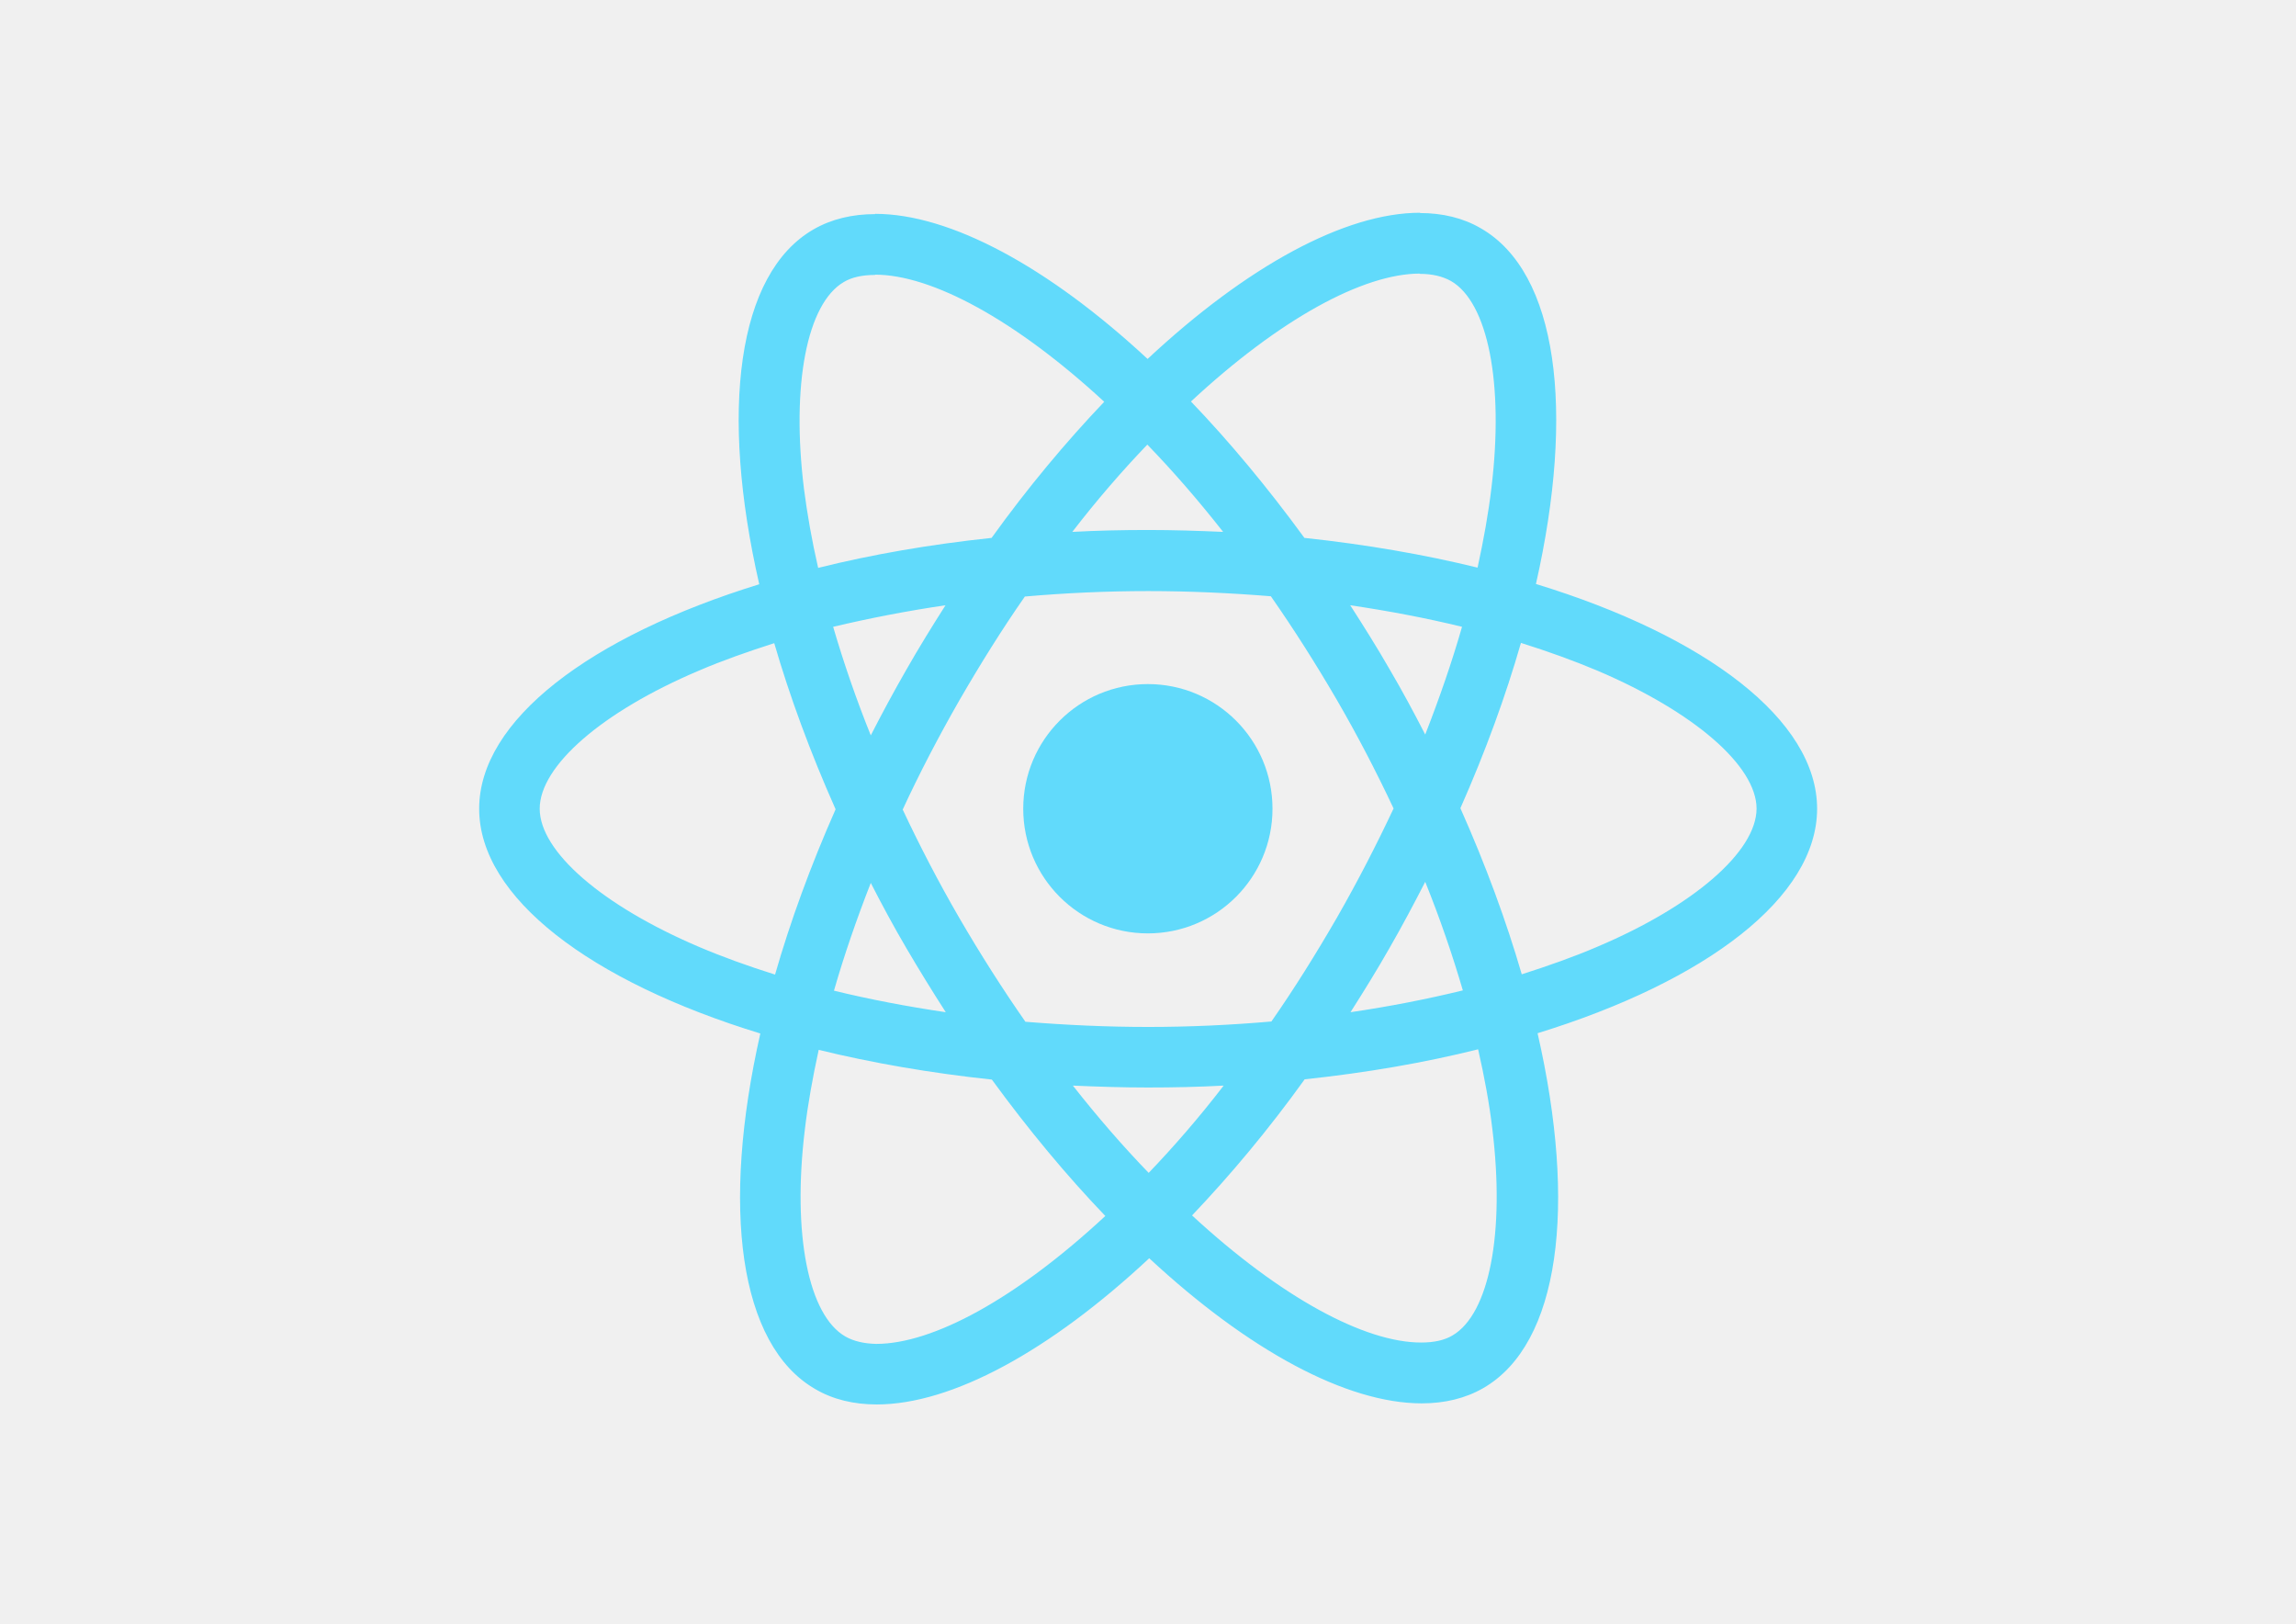
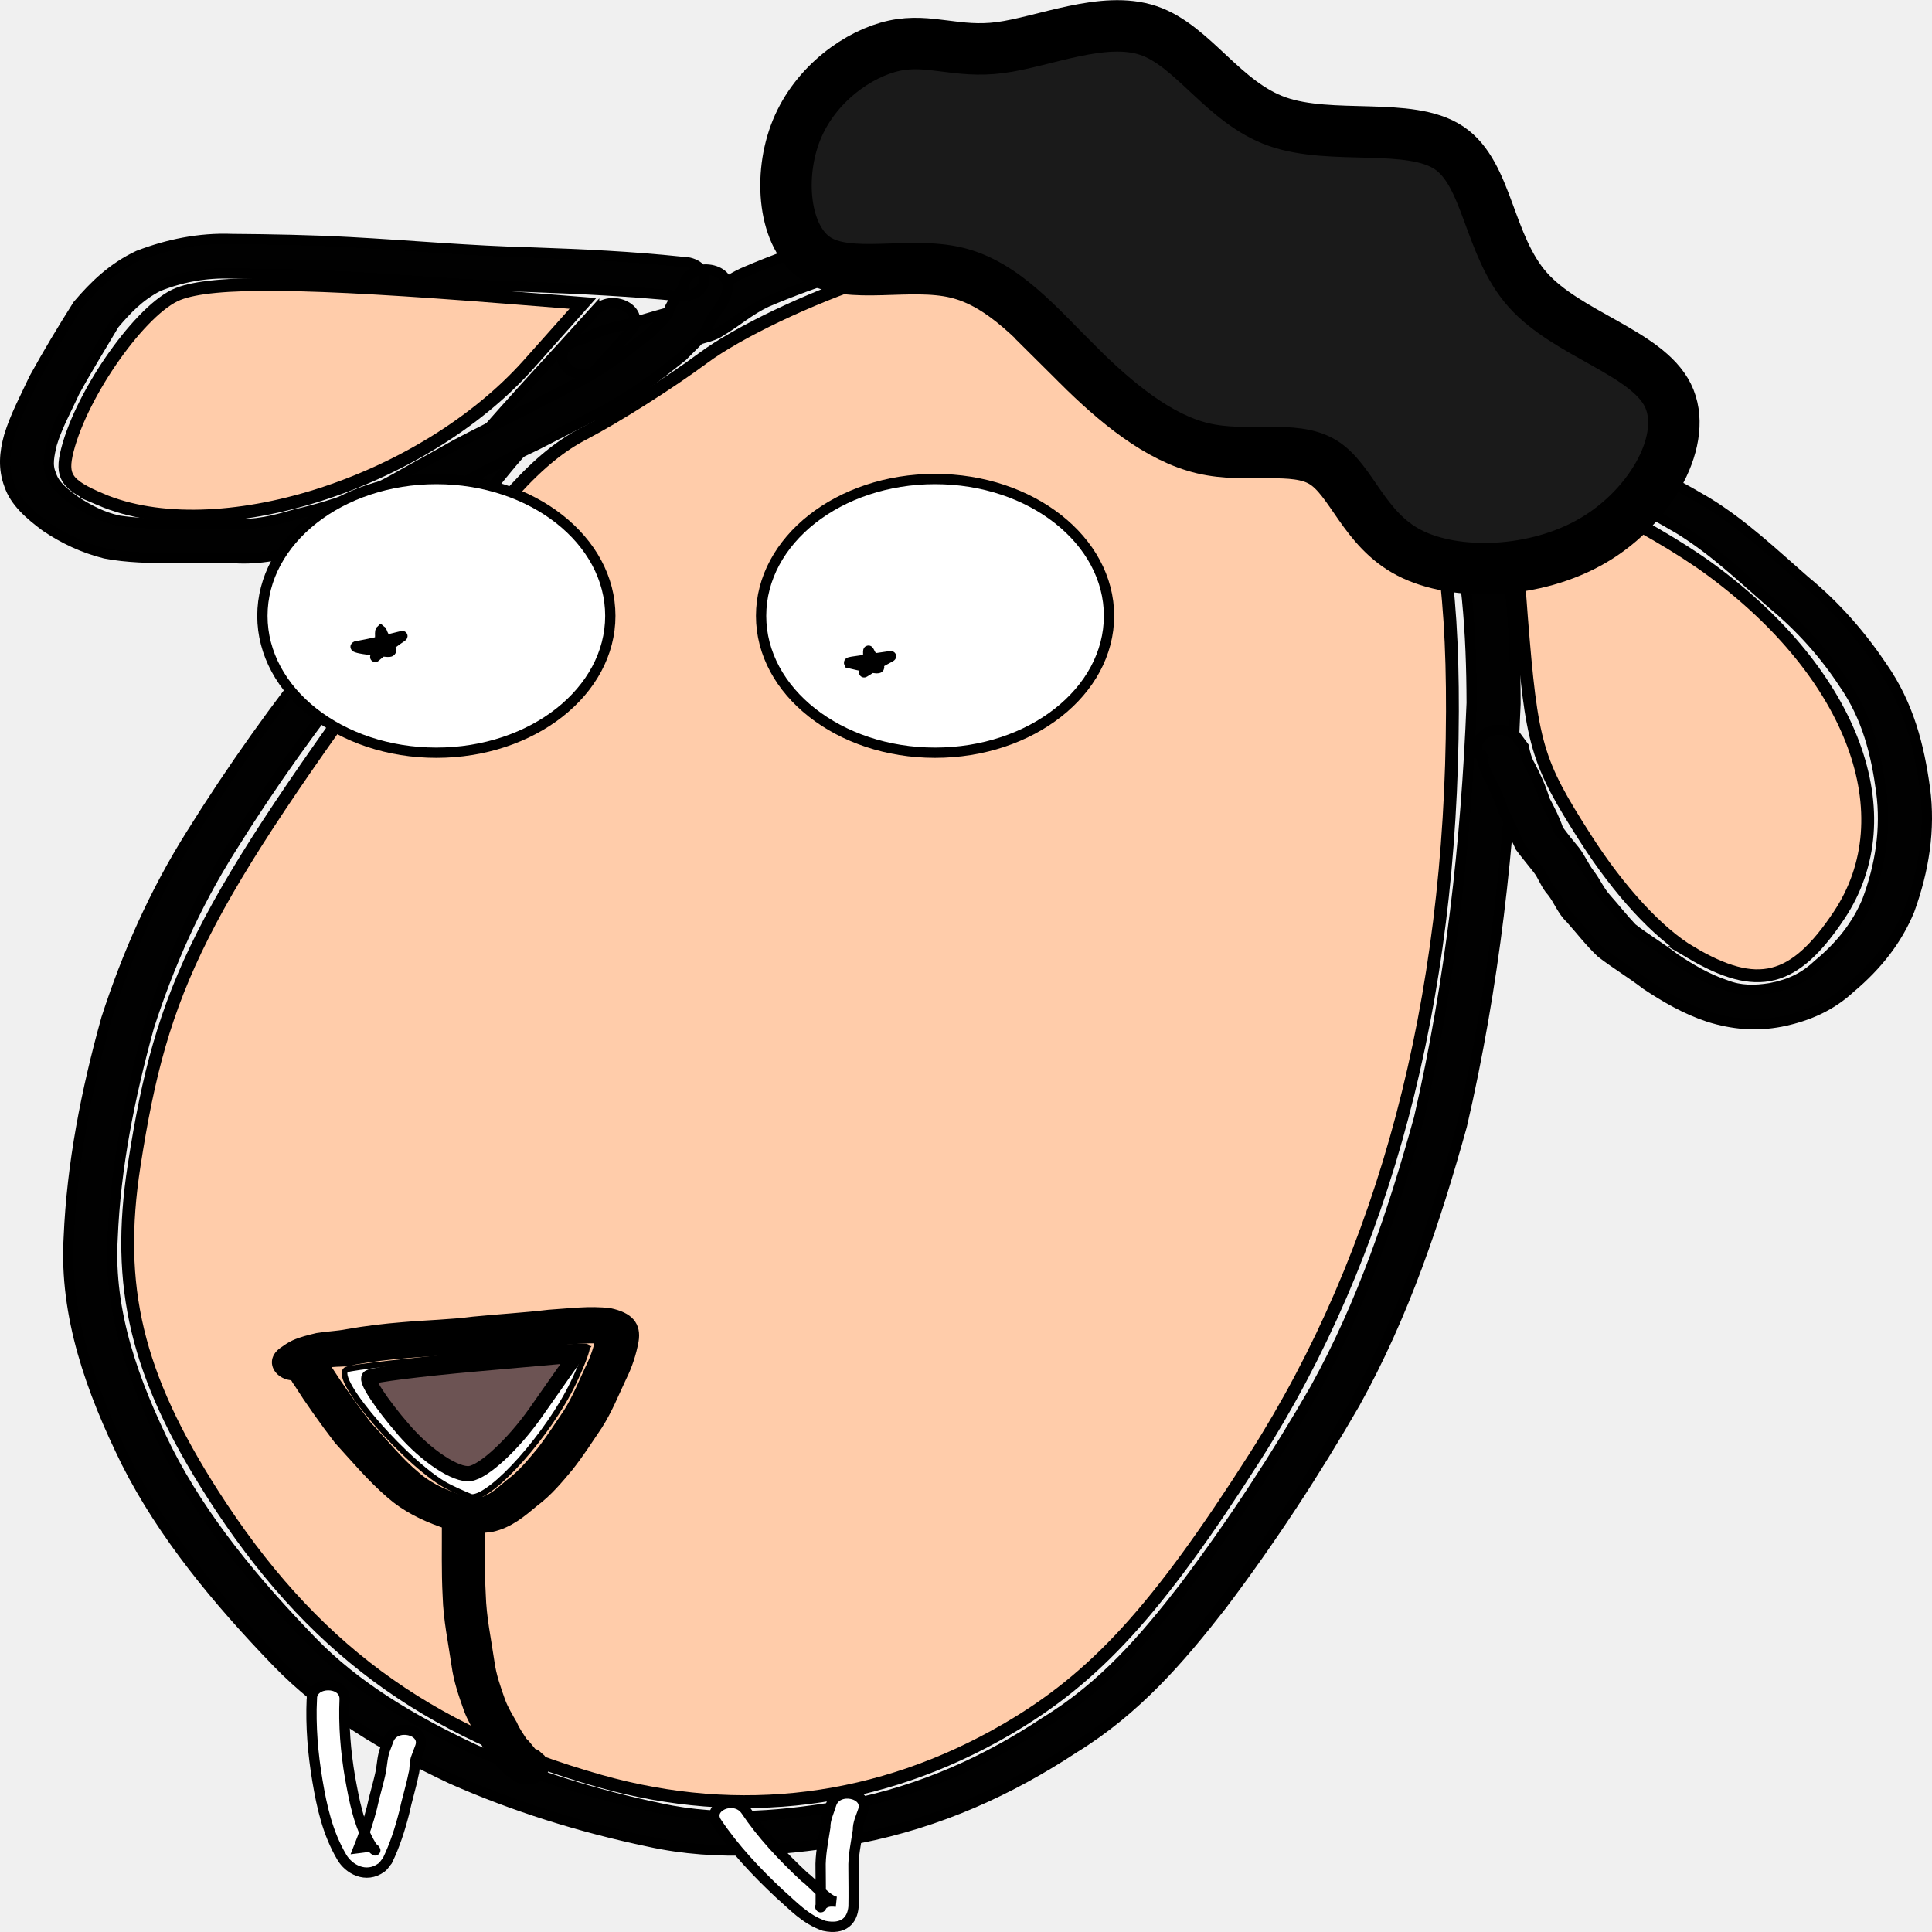
- <svg xmlns="http://www.w3.org/2000/svg" viewBox="0 0 841.9 595.3">
-   <g fill="#61DAFB">
-     <path d="M666.3 296.5c0-32.5-40.7-63.3-103.1-82.4 14.4-63.6 8-114.2-20.2-130.4-6.5-3.8-14.1-5.6-22.4-5.6v22.3c4.6 0 8.3.9 11.4 2.6 13.6 7.8 19.5 37.5 14.9 75.7-1.1 9.4-2.9 19.3-5.1 29.4-19.6-4.8-41-8.5-63.5-10.9-13.5-18.5-27.5-35.3-41.6-50 32.6-30.3 63.2-46.9 84-46.9V78c-27.5 0-63.5 19.6-99.9 53.6-36.4-33.8-72.4-53.2-99.9-53.2v22.3c20.7 0 51.4 16.5 84 46.6-14 14.7-28 31.4-41.3 49.9-22.6 2.4-44 6.1-63.6 11-2.3-10-4-19.7-5.2-29-4.7-38.2 1.1-67.9 14.6-75.8 3-1.8 6.9-2.6 11.5-2.6V78.5c-8.4 0-16 1.8-22.6 5.6-28.1 16.2-34.4 66.7-19.9 130.1-62.2 19.2-102.7 49.9-102.7 82.3 0 32.5 40.7 63.3 103.1 82.4-14.4 63.6-8 114.2 20.2 130.4 6.5 3.8 14.1 5.6 22.5 5.6 27.5 0 63.5-19.6 99.9-53.6 36.4 33.8 72.4 53.2 99.9 53.2 8.4 0 16-1.8 22.6-5.6 28.1-16.2 34.4-66.7 19.9-130.1 62-19.1 102.5-49.9 102.5-82.3zm-130.2-66.7c-3.7 12.9-8.3 26.2-13.5 39.5-4.1-8-8.4-16-13.1-24-4.6-8-9.5-15.8-14.4-23.4 14.2 2.1 27.9 4.7 41 7.9zm-45.8 106.5c-7.8 13.5-15.8 26.3-24.1 38.2-14.9 1.3-30 2-45.2 2-15.1 0-30.2-.7-45-1.9-8.3-11.9-16.4-24.6-24.2-38-7.6-13.1-14.5-26.4-20.8-39.8 6.2-13.4 13.2-26.8 20.7-39.9 7.8-13.5 15.8-26.3 24.1-38.2 14.9-1.3 30-2 45.2-2 15.1 0 30.2.7 45 1.9 8.3 11.9 16.4 24.6 24.2 38 7.6 13.1 14.5 26.4 20.8 39.8-6.3 13.4-13.2 26.8-20.7 39.9zm32.3-13c5.4 13.4 10 26.8 13.8 39.8-13.1 3.2-26.9 5.9-41.2 8 4.9-7.7 9.8-15.6 14.4-23.7 4.6-8 8.9-16.1 13-24.1zM421.2 430c-9.3-9.6-18.6-20.3-27.8-32 9 .4 18.2.7 27.5.7 9.4 0 18.7-.2 27.8-.7-9 11.7-18.3 22.4-27.5 32zm-74.4-58.9c-14.2-2.1-27.9-4.7-41-7.9 3.7-12.9 8.3-26.2 13.5-39.5 4.1 8 8.4 16 13.1 24 4.7 8 9.5 15.8 14.4 23.4zM420.7 163c9.3 9.6 18.6 20.3 27.8 32-9-.4-18.2-.7-27.5-.7-9.4 0-18.7.2-27.8.7 9-11.7 18.3-22.4 27.5-32zm-74 58.9c-4.9 7.7-9.8 15.6-14.4 23.7-4.6 8-8.9 16-13 24-5.4-13.4-10-26.8-13.8-39.8 13.1-3.1 26.9-5.8 41.2-7.9zm-90.5 125.2c-35.4-15.1-58.3-34.9-58.3-50.6 0-15.7 22.9-35.6 58.3-50.6 8.6-3.7 18-7 27.7-10.1 5.7 19.6 13.2 40 22.5 60.9-9.2 20.8-16.6 41.1-22.2 60.6-9.9-3.1-19.3-6.5-28-10.2zM310 490c-13.6-7.8-19.5-37.5-14.9-75.7 1.1-9.4 2.9-19.3 5.1-29.4 19.6 4.8 41 8.5 63.5 10.9 13.5 18.5 27.5 35.3 41.6 50-32.6 30.3-63.2 46.9-84 46.9-4.5-.1-8.3-1-11.3-2.7zm237.2-76.2c4.7 38.2-1.1 67.9-14.6 75.8-3 1.8-6.9 2.6-11.5 2.6-20.7 0-51.4-16.5-84-46.6 14-14.7 28-31.4 41.3-49.9 22.6-2.4 44-6.1 63.6-11 2.3 10.1 4.1 19.8 5.2 29.1zm38.5-66.7c-8.6 3.7-18 7-27.7 10.1-5.7-19.6-13.2-40-22.5-60.9 9.2-20.8 16.6-41.1 22.2-60.6 9.9 3.1 19.3 6.5 28.1 10.2 35.4 15.1 58.3 34.9 58.3 50.6-.1 15.7-23 35.6-58.4 50.6zM320.8 78.4z" />
-     <circle cx="420.9" cy="296.5" r="45.7" />
-     <path d="M520.5 78.1z" />
+ <svg xmlns="http://www.w3.org/2000/svg" version="1.1" viewBox="0 0 512 512">
+   <g stroke="#000">
+     <path d="m157.46 82.621c-10.506 11.681-21.392 23.153-31.548 35.024-14.416 17.132-26.023 35.569-39.515 53.144-13.033 16.236-24.966 32.987-35.698 50.23-9.836 15.605-17.059 32.094-22.516 48.942-5.327 19.112-9.132 38.433-9.959 57.995-1.188 20.727 5.885 40.522 15.303 59.631 9.706 19.174 23.99 36.454 39.776 52.816 12.57 13.036 28.694 22.686 46.36 31.01 16.46 7.298 34.013 12.8 52.241 16.627 18.647 4.103 37.118 2.293 55.676-0.867 21.504-4.234 40.103-12.783 56.95-23.868 16.623-10.209 28.318-23.897 39.198-37.88 13.06-17.286 24.743-35.202 35.314-53.503 13.109-23.595 21.393-48.537 28.363-73.618 8.559-36.893 12.725-74.303 14.215-111.75-0.031-18.883-1.216-37.957-6.26-56.482-2.404-8.829-4.187-12.279-7.751-20.65-7.558-15.482-19.522-26.926-35.869-37.063-12.126-7.071-25.957-11.906-39.813-16.447-11.277-3.471-23.322-4.125-35.285-4.545-10.901 0.234-21.619 1.637-31.978 4.285-8.511 2.068-16.27 5.574-24.533 8.123-7.726 2.403-15.224 5.117-22.518 8.235-5.162 2.169-8.906 5.728-13.542 8.415-2.317 1.002-4.915 1.452-7.31 2.467-3.55 0.944-7.02 2.05-10.555 3.043-3.982 0.847-7.705 1.807-11.1 3.707-0.678 0.209-1.351 0.424-2.035 0.621-7.687 2.277-3.593 10.828 4.094 8.551 1.655-0.498 3.298-1.012 4.785-1.789 2.436-1.472 5.349-1.658 8.207-2.498 4.092-1.176 8.168-2.351 12.203-3.629 2.757-1.239 6.173-1.399 8.657-3.148 4.176-2.472 7.614-5.591 12.144-7.711 6.879-2.942 13.945-5.503 21.238-7.765 8.043-2.514 15.639-5.859 23.901-7.943 9-2.373 18.352-3.493 27.829-3.835 10.604 0.366 21.308 0.84 31.336 3.853 12.892 4.214 25.785 8.675 37.107 15.201 14.283 8.764 25.484 19.292 32.027 32.785 3.292 7.676 5.103 11.222 7.316 19.297 4.909 17.916 6.049 36.372 6.095 54.639-1.452 36.893-5.567 73.743-13.953 110.09-6.781 24.454-14.839 48.777-27.591 71.789-10.364 17.967-21.844 35.545-34.649 52.516-10.205 13.154-21.111 26.065-36.758 35.648-15.347 10.188-32.315 17.997-51.949 21.936-16.756 2.883-33.359 4.684-50.226 0.965-17.194-3.572-33.723-8.8-49.261-15.638-16.41-7.706-31.398-16.585-43.071-28.694-15.146-15.676-28.875-32.224-38.199-50.6-8.895-17.948-15.637-36.539-14.519-56.026 0.749-18.904 4.523-37.566 9.608-56.039 5.23-16.245 12.223-32.133 21.691-47.176 10.573-17.005 22.361-33.514 35.209-49.524 13.385-17.452 24.939-35.739 39.209-52.767 10.154-11.887 21.077-23.354 31.574-35.055 4.556-5.376-5.109-10.445-9.665-5.069z" fill="#010101" stroke-width="2.726" style="paint-order:markers fill stroke" />
+     <path d="m180.54 69.376c-13.135-1.392-26.365-1.998-39.596-2.464-16.124-0.392-32.164-1.87-48.254-2.738-10.383-0.554-20.786-0.754-31.19-0.832-8.707-0.335-17.035 1.411-24.799 4.38-6.9 3.242-11.701 7.959-16.099 13.121-4.048 6.4-7.937 12.88-11.546 19.442-2.372 5.088-5.04 10.024-6.643 15.308-1.227 4.384-1.585 8.602 0.048 12.928 1.525 4.526 5.477 7.904 9.678 11.036 4.731 3.176 9.794 5.611 15.724 7.111 5.859 1.121 11.916 1.188 17.912 1.248 5.377 0.019 10.753-0.014 16.13-0.028 7.122 0.5 13.665-1.071 20.251-2.973 6.19-1.367 12.127-3.299 17.923-5.47 5.236-1.731 9.805-4.239 14.362-6.853 4.426-2.456 8.84-4.906 13.245-7.39 4.857-2.522 9.758-5.05 14.757-7.406 5.752-2.91 11.464-5.859 17.18-8.815 4.6-2.458 8.881-5.238 12.986-8.18 2.785-2.059 5.474-4.195 8.167-6.327 2.292-2.348 4.749-4.469 6.536-7.105 0.935-2.893 1.654-3.363 3.446-6.007 1.095-1.386 1.719-2.884 2.024-4.497 1.081-6.405-10.434-7.608-11.515-1.203-9e-3 0.097-0.122 0.353-0.028 0.29 1.258-0.836-0.793 0.451-0.731 1.111-1.303 1.923-3.074 3.873-3.474 6.048-1.214 1.851-2.96 3.262-4.497 4.921-2.559 2.026-5.114 4.055-7.754 6.016-3.653 2.621-7.455 5.102-11.543 7.298-5.591 2.893-11.18 5.777-16.803 8.628-5.241 2.507-10.422 5.128-15.521 7.802-4.436 2.504-8.87 4.976-13.336 7.442-3.979 2.298-7.91 4.519-12.533 5.991-5.442 2.083-11.072 3.818-16.895 5.128-5.363 1.55-10.454 2.925-16.284 2.413-5.316 0.014-10.631 0.046-15.947 0.029-4.888-0.048-9.82-0.077-14.63-0.842-4.301-0.973-7.716-2.833-11.177-5.024-2.789-2.062-5.648-4.102-6.572-7.132-1.181-2.647-0.429-5.338 0.174-8.082 1.423-4.77 3.926-9.19 6.007-13.796 3.309-6.06 6.999-11.995 10.531-17.975 3.27-3.844 6.611-7.447 11.621-10.025 6.053-2.447 12.683-3.691 19.515-3.425 10.175 0.076 20.351 0.27 30.506 0.811 16.182 0.872 32.314 2.36 48.53 2.75 13.408 0.471 26.792 1.163 40.114 2.474 8.214 0 8.214-9.138 0-9.138z" fill="#010101" stroke-width="2.726" style="paint-order:markers fill stroke" />
+     <path d="m380.59 118.01c11.011 1.114 21.578 3.695 31.892 6.84 11.746 3.975 22.533 9.425 32.718 15.458 9.211 5.693 16.655 12.917 24.483 19.724 7.566 6.232 13.891 13.388 18.908 21.035 6.252 8.957 8.633 18.755 9.972 28.789 1.287 9.721-0.22 19.453-3.701 28.794-2.719 6.524-7.051 11.98-12.988 16.925-3.574 3.39-7.414 5.3-12.748 6.305-4.078 0.656-7.909 0.689-11.688-0.789-5.093-1.692-9.507-4.332-13.685-7.132-3.583-2.819-7.685-5.171-11.26-7.986-2.388-2.51-4.474-5.206-6.772-7.782-1.883-2.07-2.849-4.493-4.538-6.675-1.475-1.949-2.316-4.09-3.831-6.057-1.538-1.828-2.976-3.623-4.386-5.548-0.902-2.738-2.231-5.335-3.625-7.944-0.921-3.116-2.264-6.077-3.817-9.036-0.951-1.593-1.386-3.337-1.727-5.066-0.728-0.983-1.457-1.967-2.185-2.95-5.845-4.54-14.006 1.963-8.161 6.502-0.376-0.71-0.752-1.419-1.128-2.129 0.494 2.434 1.17 4.872 2.464 7.129 1.573 2.998 2.781 5.949 3.845 9.09 1.595 2.985 2.815 5.96 4.282 8.984 1.475 1.995 3.009 3.785 4.541 5.752 1.542 1.928 2.106 4.196 3.837 6.064 1.835 2.305 2.67 5.016 4.926 7.138 2.694 3.012 5.096 6.171 8.091 9.011 3.817 2.965 8.103 5.507 11.933 8.472 5.085 3.38 10.469 6.53 16.65 8.571 6.246 1.94 12.447 2.513 19.041 1.248 7.434-1.493 13.387-4.278 18.408-8.915 7.161-6.021 12.438-12.746 15.683-20.648 3.801-10.499 5.582-21.381 4.091-32.293-1.524-11.165-4.294-22.079-11.224-32.05-5.556-8.302-12.313-16.151-20.592-22.939-8.324-7.238-16.264-14.894-26.118-20.898-11.05-6.524-22.75-12.417-35.509-16.677-11.056-3.354-22.381-6.117-34.172-7.331-8.102-1.062-10.012 7.951-1.91 9.013z" fill="#010101" stroke-width="2.726" style="paint-order:markers fill stroke" />
+     <path d="m158.94 471.99c-46.266-13.092-76.717-35.667-102.56-76.028-20.198-31.551-25.805-54.968-20.844-87.063 7.42-48.004 17.326-67.623 71.647-141.9 25.447-34.795 35.541-45.841 47.655-52.147 8.453-4.4 22.625-13.382 31.493-19.958 9.32-6.912 28.241-15.928 44.841-21.368 37.85-12.404 59.754-12.402 90.999 0.005 48.287 19.174 62.928 46.013 62.733 115-0.217 76.938-17.839 143.51-52.285 197.51-25.932 40.657-42.288 58.59-65.977 72.338-33.501 19.442-70.551 24.124-107.71 13.61z" fill="#fca" stroke-width="3.4" style="paint-order:markers fill stroke" />
+     <path d="m26.67 132.36c-9.113-3.884-10.595-6.08-8.818-13.068 3.911-15.383 19.658-37.586 29.354-41.388 9.215-3.614 33.345-3.363 87.18 0.907l20.095 1.594-14.345 16.104c-28.248 31.711-82.765 48.937-113.47 35.852z" fill="#fca" stroke-width="3.4" style="paint-order:markers fill stroke" />
+     <path d="m448.09 252.42c-8.646-5.098-18.984-16.298-27.868-30.191-13.086-20.463-14.337-24.776-17.033-58.708-1.6-20.142-2.304-37.098-1.565-37.68 3.221-2.533 35.363 13.102 51.806 25.202 37.766 27.788 51.59 65.078 33.935 91.539-11.888 17.817-21.614 20.253-39.276 9.838z" fill="#fca" stroke-width="3.4" style="paint-order:markers fill stroke" />
+     <ellipse cx="115.64" cy="163.21" rx="46.101" ry="36.265" fill="#fff" stroke-width="2.726" style="paint-order:markers fill stroke" />
+     <ellipse cx="247.8" cy="163.21" rx="46.101" ry="36.265" fill="#fff" stroke-width="2.726" style="paint-order:markers fill stroke" />
+     <path d="m100.76 171.49v-2.762c0.049-0.359-0.132-1.384 0.174-1.668 0.024 0.019 0.056 0.032 0.073 0.055 0.194 0.256 0.295 0.647 0.424 0.923 0.168 0.359 0.371 0.755 0.549 1.109 0.493 1.038 1.162 2.023 1.611 3.074 8e-3 0.146 0.065 0.276-0.085 0.391-0.303 0.233-1.315 0.072-1.664 0.046-1.844-0.162-3.68-0.384-5.495-0.687-0.589-0.102-1.185-0.198-1.742-0.387-0.173-0.059-0.394-0.142-0.361-0.205 0.026-0.049 0.114-0.056 0.171-0.084 1.868-0.345 3.726-0.719 5.572-1.135 1.891-0.418 3.763-0.883 5.633-1.354 1.132-0.27-0.153 0.035 0.741-0.173 0.065-0.014 0.129-0.034 0.195-0.047 0.029-5e-3 0.095-0.033 0.088-0.01-0.013 0.04-0.332 0.267-0.345 0.277-1.314 0.849-2.502 1.808-3.732 2.729-0.97 0.77-1.986 1.509-2.909 2.315-0.073 0.067-0.146 0.134-0.218 0.202-0.005 5e-3 0.003 0.01 0.009 5e-3 0.073-0.067 0.145-0.134 0.218-0.202 0.922-0.806 1.938-1.545 2.908-2.314 1.229-0.922 2.418-1.881 3.732-2.729 0.018-0.012 0.323-0.217 0.335-0.293 3e-3 -0.017-0.073 0.01-0.284 0.058-0.894 0.208 0.39-0.097-0.741 0.173-1.87 0.471-3.743 0.936-5.633 1.353-1.847 0.416-3.706 0.789-5.575 1.136-0.058 0.032-0.149 0.044-0.174 0.097-0.032 0.067 0.201 0.153 0.366 0.209 0.557 0.189 1.154 0.285 1.743 0.388 1.815 0.303 3.651 0.526 5.496 0.687 0.356 0.026 1.369 0.189 1.676-0.051 0.152-0.119 0.094-0.25 0.086-0.399-0.449-1.051-1.118-2.036-1.611-3.074-0.178-0.354-0.381-0.75-0.549-1.109-0.104-0.223-0.258-0.725-0.427-0.927-0.021-0.025-0.059-0.036-0.089-0.054-0.311 0.296-0.126 1.305-0.177 1.674v2.762c0 7e-3 0.012 7e-3 0.012 0z" fill="#fff" stroke-width="2.726" style="paint-order:markers fill stroke" />
+     <path d="m230.1 175.19v-2.31c0-0.09-6e-3 -0.181 0-0.271 0.028-0.479 0.278 0.2 0.301 0.243 0.066 0.127 0.133 0.254 0.199 0.38 0.583 1.024 1.365 1.965 2.033 2.953 0.079 0.179 0.465 0.531 0.29 0.757-0.199 0.259-1.002 0.097-1.213 0.078-1.935-0.255-3.848-0.627-5.724-1.077 0.144-0.252-0.951-0.046-0.964-0.32-6e-3 -0.092 0.194-0.11 0.305-0.138 0.281-0.072 0.574-0.114 0.863-0.161 0.441-0.072 2.446-0.354 2.797-0.404 2.241-0.321 4.483-0.636 6.718-0.98-0.453 0.142 0.459-0.121 0.422-0.014-0.015 0.047-0.085 0.072-0.135 0.102-0.112 0.069-0.23 0.131-0.346 0.194-0.449 0.247-0.903 0.489-1.354 0.733-1.512 0.83-2.943 1.746-4.376 2.657-0.649 0.391-0.343 0.203-0.92 0.563-6e-3 5e-3 7.6e-4 0.012 6e-3 7e-3 0.578-0.36 0.271-0.172 0.921-0.563 1.433-0.911 2.864-1.827 4.376-2.657 0.451-0.245 0.904-0.487 1.354-0.733 0.052-0.029 0.458-0.23 0.478-0.313 0.028-0.11-0.821 0.16-0.428 0.014-2.235 0.344-4.477 0.66-6.718 0.98-0.346 0.049-2.361 0.332-2.798 0.404-0.291 0.048-0.586 0.087-0.866 0.163-0.114 0.031-0.31 0.059-0.305 0.154 0.015 0.275 1.106 0.07 0.967 0.321 1.877 0.45 3.79 0.822 5.726 1.077 0.225 0.019 1.022 0.182 1.226-0.086 0.174-0.229-0.211-0.58-0.292-0.762-0.669-0.988-1.45-1.929-2.033-2.952-0.061-0.116-0.309-0.69-0.438-0.795-0.126-0.102-0.077 0.57-0.084 0.446v2.31c0 7e-3 0.012 7e-3 0.012 0z" fill="#fff" stroke-width="2.726" style="paint-order:markers fill stroke" />
+     <path d="m78.899 366.01c3.386 5.266 7.033 10.417 10.902 15.471 4.484 4.905 8.728 10.011 13.927 14.47 3.795 3.278 8.325 5.59 13.405 7.403 4.244 1.598 8.559 1.94 13.134 1.259 4.736-1.05 7.965-3.931 11.234-6.635 3.689-2.754 6.445-6.118 9.223-9.44 2.769-3.528 5.15-7.222 7.613-10.883 2.611-4.084 4.332-8.447 6.345-12.719 1.55-3.1 2.597-6.325 3.201-9.617 0.66-3.999-1.28-6.208-6.28-7.285-5.34-0.673-10.762 0.088-16.107 0.421-6.649 0.793-13.361 1.165-20.027 1.827-6.183 0.809-12.458 0.916-18.673 1.467-4.971 0.401-9.882 0.989-14.756 1.852-2.613 0.516-5.311 0.573-7.934 1.016-2.07 0.499-4.099 0.979-5.986 1.828-1.118 0.515-2.083 1.2-3.04 1.879-4.569 3.251 1.275 8.333 5.844 5.083 0.514-0.367 1.015-0.758 1.605-1.051 1.113-0.546 2.441-0.694 3.67-1.086 2.36-0.743 5.374-0.148 7.757-0.983 4.571-0.811 9.172-1.355 13.835-1.729 6.245-0.577 12.565-0.641 18.779-1.477 6.527-0.66 13.107-0.995 19.615-1.793 4.47-0.279 8.987-0.887 13.465-0.574 0.143 2e-3 0.47 0.114 0.43 5e-3 -0.101-0.272-0.45-0.443-0.676-0.665-0.088-0.215-0.198-0.426-0.266-0.646-0.052-0.169 1.949 2.217 0.12 0.944-0.502 2.814-1.419 5.563-2.748 8.209-1.871 3.991-3.476 8.063-5.873 11.89-2.334 3.47-4.586 6.972-7.192 10.324-2.492 2.986-4.923 6.022-8.257 8.482-2.033 1.683-4.013 3.666-6.738 4.654-2.702 0.575-5.194 0.103-7.717-0.798-4.031-1.437-7.624-3.188-10.622-5.828-4.871-4.048-8.604-8.89-12.845-13.339-3.836-5.01-7.436-10.12-10.801-15.336-3.056-4.207-10.621-0.807-7.564 3.4z" stroke-width="2.726" style="paint-order:markers fill stroke" />
+     <path d="m118.46 403.56c0.035 6.464-0.138 12.928 0.208 19.388 0.169 6.177 1.473 12.265 2.363 18.387 0.534 3.908 1.824 7.668 3.162 11.436 0.899 2.469 2.29 4.768 3.61 7.103 0.759 1.804 1.979 3.462 3.053 5.156 1.249 1.415 2.505 2.82 3.849 4.174 0.603 0.495 4.472 2.858 1.181 0.597 3.239 4.122 10.65 0.518 7.41-3.603-1.302-1.052-1.091-1.188-2.055-1.524 0.395 1.037-2.617-3.299-2.607-2.729-1.033-1.6-2.176-3.17-2.887-4.882-1.163-2.017-2.371-4.001-3.166-6.138-1.218-3.418-2.418-6.819-2.896-10.369-0.871-5.96-2.145-11.887-2.314-17.901-0.354-6.361-0.151-12.728-0.2-19.094 0-4.846-8.712-4.846-8.712 0z" stroke-width="2.726" style="paint-order:markers fill stroke" />
+     <path d="m119.25 394.2c-10.5-5.037-31.76-29.334-27.361-31.271 2.702-1.189 62.55-6.867 63.609-6.034 0.403 0.317-1.214 4.647-3.595 9.622-6.418 13.413-21.388 30.271-26.837 30.22-0.296-2e-3 -2.914-1.144-5.816-2.536z" fill="#fff" stroke-width="1.514" style="paint-order:markers fill stroke" />
+     <path d="m82.628 450.22c-0.315 7.283 0.284 14.508 1.501 21.725 1.166 6.897 2.682 13.835 6.423 20.183 1.846 3.231 6.441 5.799 10.523 2.806 0.695-0.51 1.064-1.239 1.596-1.858 1.971-4.083 3.331-8.333 4.424-12.61 0.719-3.428 1.805-6.791 2.492-10.225 0.476-1.573 0.143-3.237 0.822-4.755 0.33-0.838 0.641-1.68 0.947-2.523 1.694-4.659-6.682-6.544-8.376-1.885-0.283 0.779-0.57 1.556-0.873 2.33-0.733 1.897-0.817 3.815-1.127 5.77-0.664 3.339-1.74 6.607-2.428 9.942-0.916 3.617-2.128 7.164-3.535 10.682 1.363-0.15 3.643-0.886 4.442 0.558 0.237 0.427-3.385-2.883-1.021-1.143-3.444-5.679-4.534-12.009-5.674-18.178-1.181-6.915-1.729-13.838-1.425-20.818 0-4.846-8.712-4.846-8.712 0z" fill="#fff" stroke-width="2.726" style="paint-order:markers fill stroke" />
+     <path d="m190 483.08c4.556 6.79 10.327 12.936 16.583 18.8 3.594 3.131 6.786 6.749 11.818 8.488 5.218 1.123 7.49-1.482 7.794-5.083 0.066-3.333 9e-3 -6.667-9e-3 -10-0.112-3.427 0.667-6.824 1.177-10.218-0.059-1.872 0.814-3.533 1.392-5.306 1.499-4.7-6.952-6.368-8.45-1.667-0.629 2.047-1.629 4.023-1.594 6.17-0.551 3.671-1.368 7.343-1.237 11.051 0.018 3.201 0.065 6.402 0.022 9.603-6e-3 0.174-0.229 0.471-0.018 0.522 0.208 0.051 0.191-0.309 0.312-0.451 0.926-1.087 2.275-1.199 3.805-0.997-2.317-0.183-6.569-5.378-8.341-6.52-5.905-5.525-11.352-11.312-15.638-17.72-2.992-4.236-10.607-0.908-7.616 3.328z" fill="#fff" stroke-width="2.726" style="paint-order:markers fill stroke" />
+     <path d="m285.52 96.544c-10.243-10.192-19.462-21.265-32.011-24.287-12.548-3.022-28.425 2.011-37.133-3.649-8.707-5.661-10.244-22.019-5.25-34.226s16.517-20.26 25.866-22.272c9.348-2.012 16.518 2.014 28.041 0.503s27.399-8.558 39.308-4.529c11.908 4.029 19.846 19.128 34.187 24.159 14.341 5.031 35.083-0.002 45.453 6.921 10.37 6.922 10.37 25.797 20.871 37.624s31.499 16.609 37.131 27.934-4.099 29.193-19.591 38.378c-15.492 9.185-36.746 9.688-48.911 3.398-12.165-6.29-15.238-19.376-22.92-24.034-7.682-4.657-19.974-0.883-31.753-3.65s-23.047-12.078-33.29-22.27z" fill="#1a1a1a" stroke-width="13.629" style="paint-order:markers fill stroke" />
+     <path d="m106.93 378.85c-5.982-6.946-10.07-13.174-9.085-13.84 0.985-0.666 13.719-2.268 28.299-3.56l26.508-2.35-10.669 15.214c-5.868 8.368-13.708 15.653-17.422 16.19-3.714 0.537-11.648-4.708-17.629-11.654z" fill="#6c5353" stroke-width="4.029" style="paint-order:markers fill stroke" />
  </g>
</svg>
